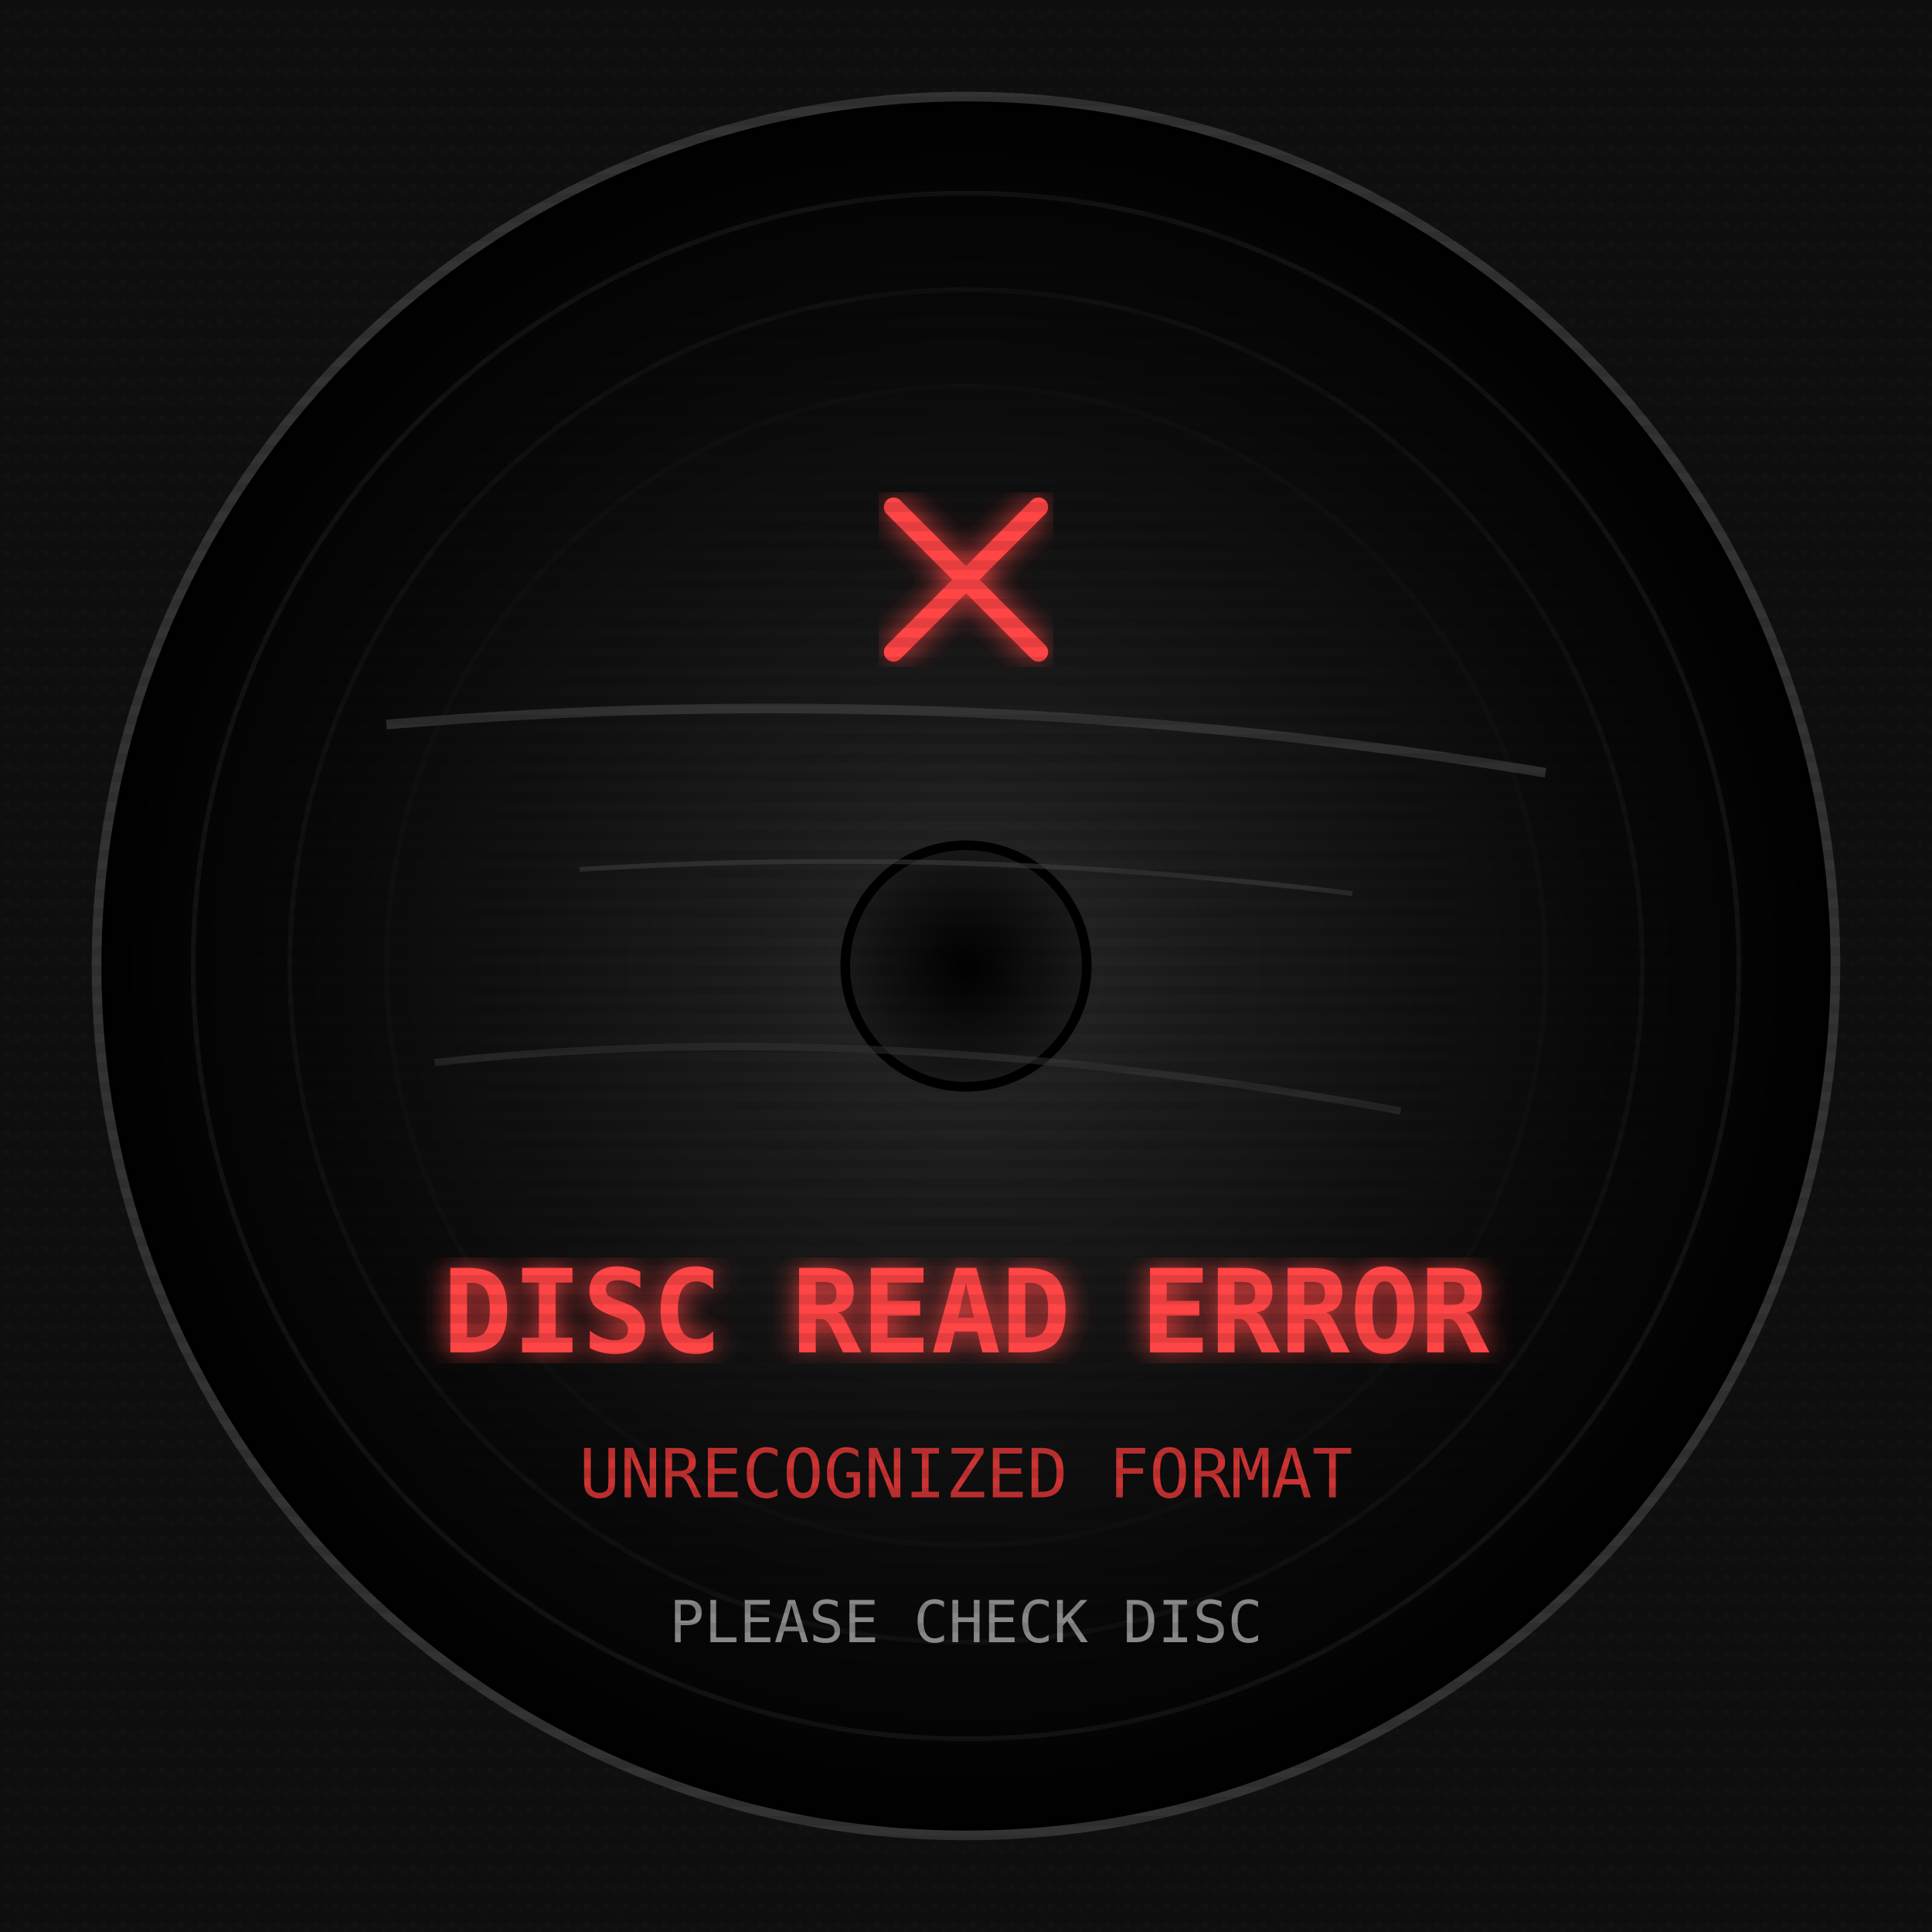
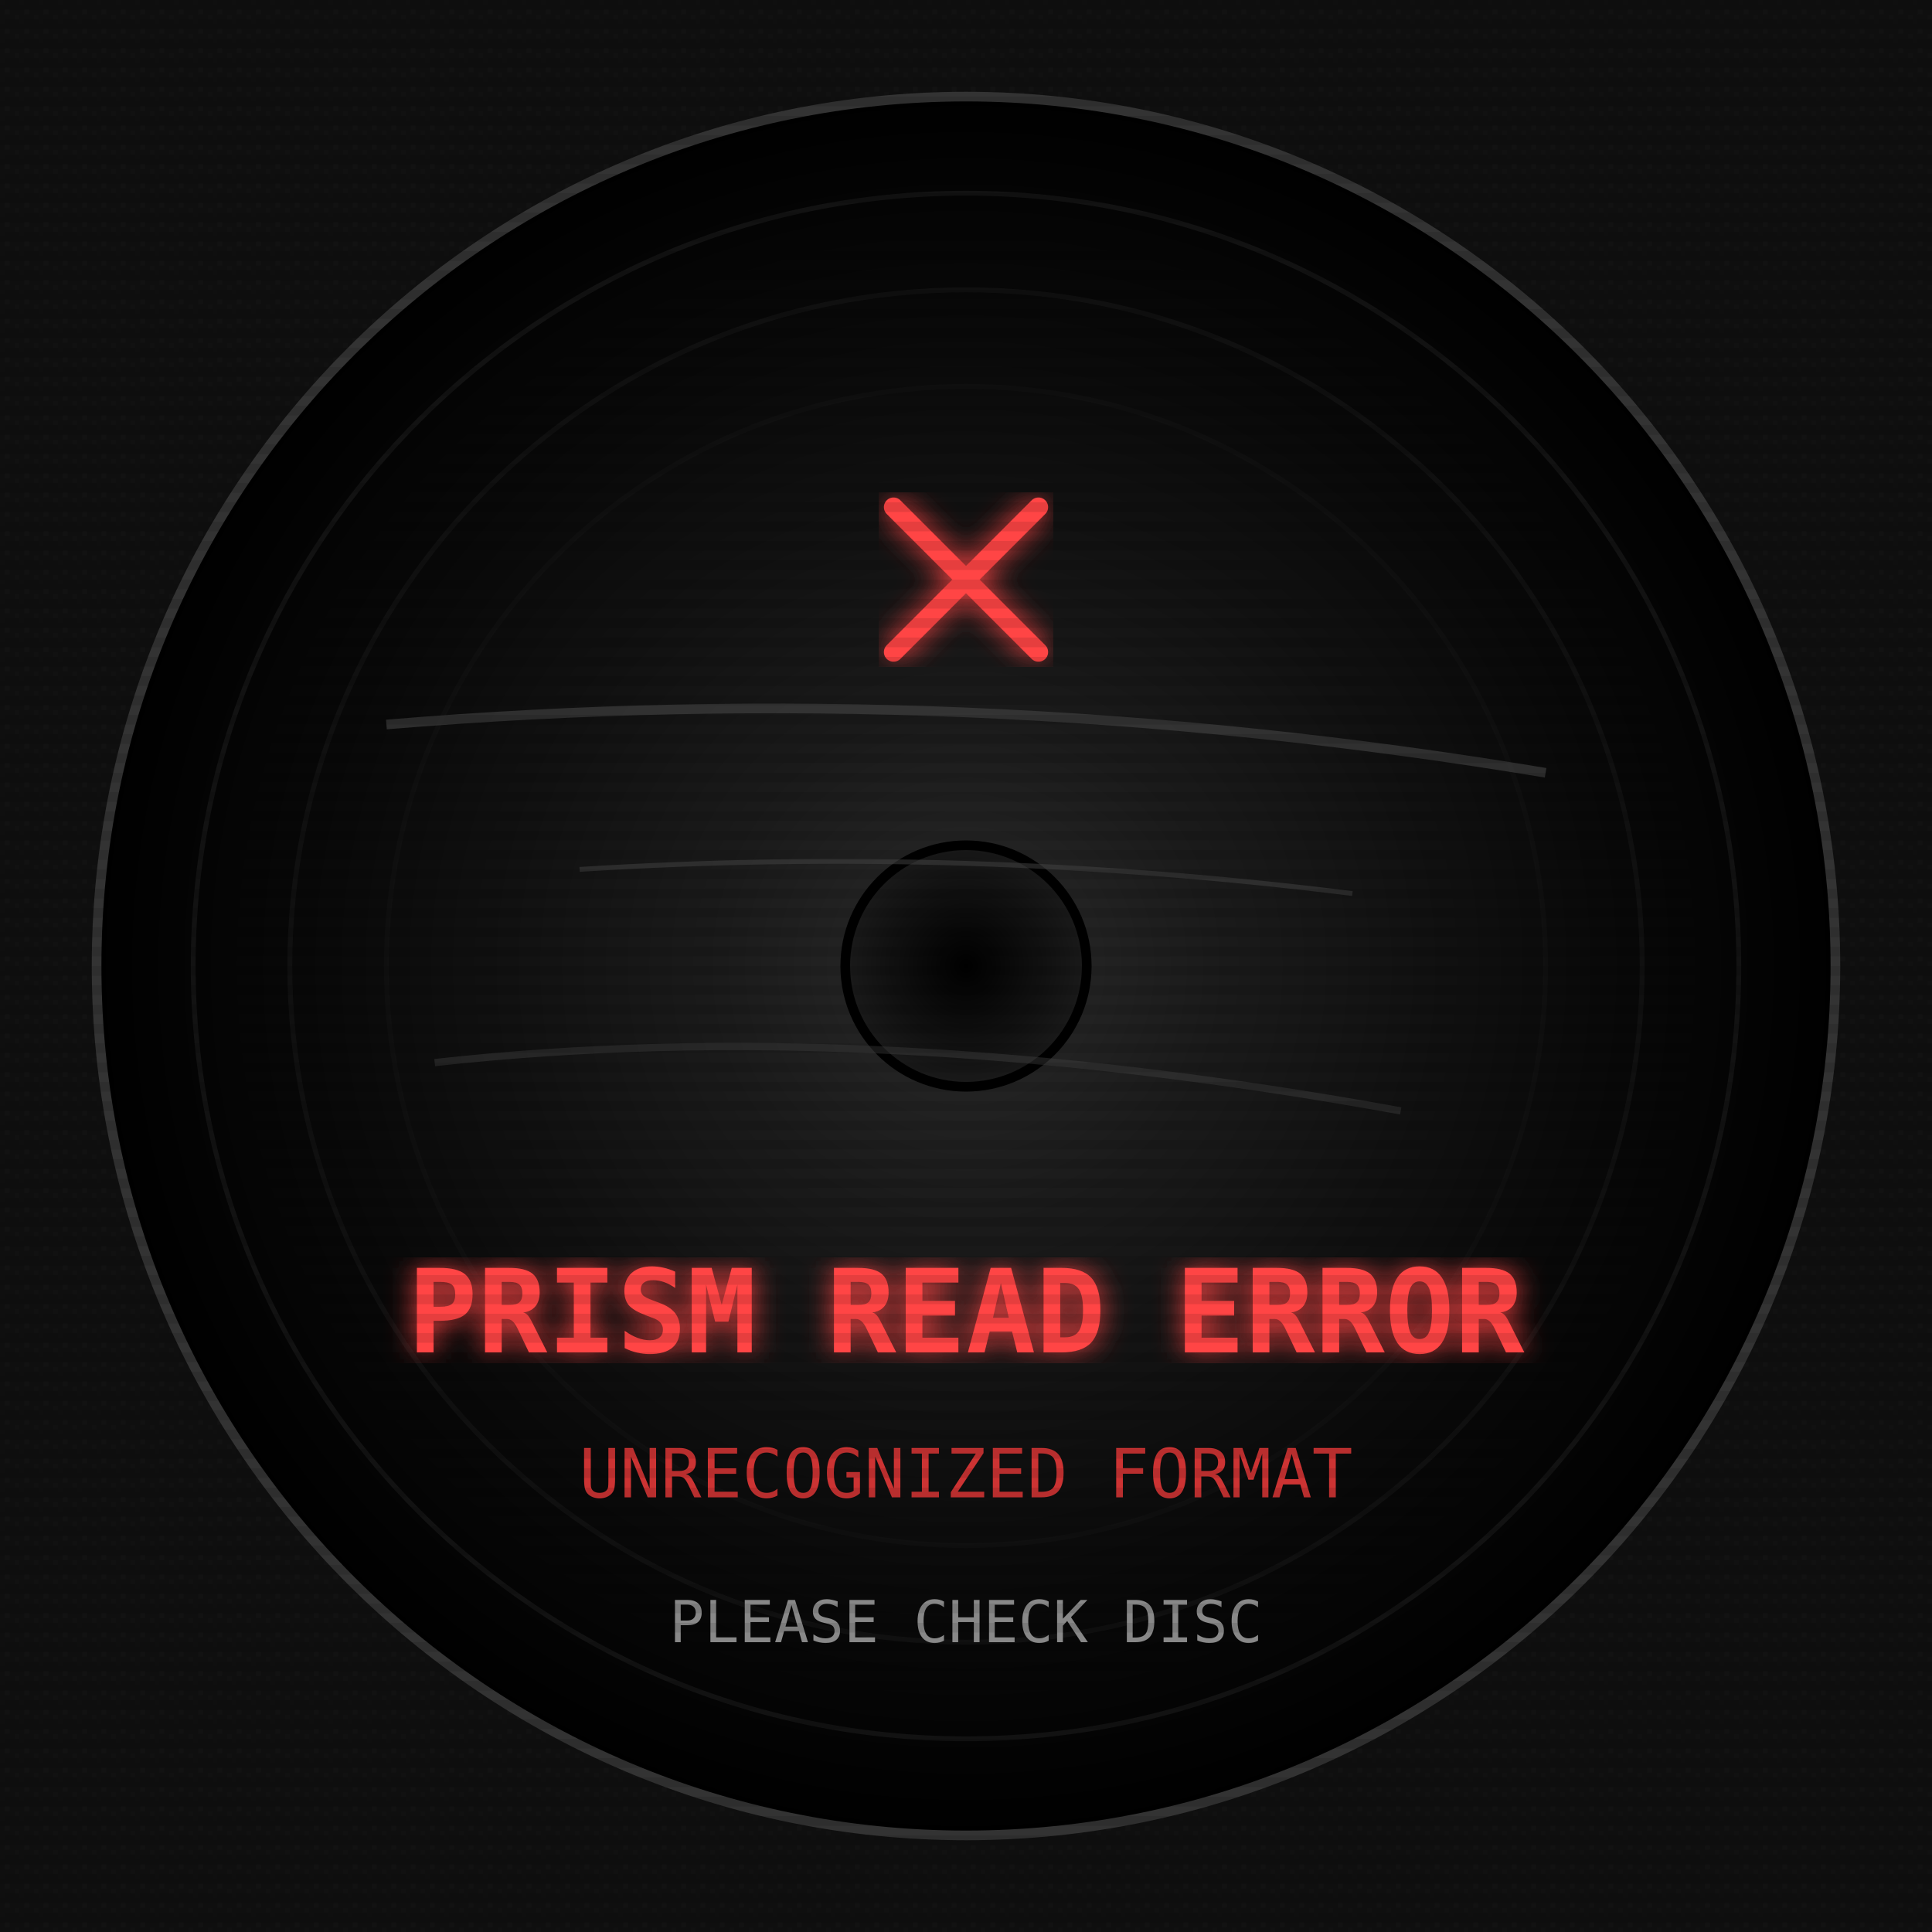
<svg xmlns="http://www.w3.org/2000/svg" width="400" height="400" viewBox="0 0 400 400">
  <defs>
    <radialGradient id="discGradient" cx="50%" cy="50%" r="50%">
      <stop offset="0%" style="stop-color:#2a2a2a;stop-opacity:1" />
      <stop offset="30%" style="stop-color:#1a1a1a;stop-opacity:1" />
      <stop offset="70%" style="stop-color:#0a0a0a;stop-opacity:1" />
      <stop offset="100%" style="stop-color:#000000;stop-opacity:1" />
    </radialGradient>
    <radialGradient id="holeGradient" cx="50%" cy="50%" r="50%">
      <stop offset="0%" style="stop-color:#000000;stop-opacity:1" />
      <stop offset="100%" style="stop-color:#1a1a1a;stop-opacity:1" />
    </radialGradient>
    <filter id="redGlow">
      <feGaussianBlur stdDeviation="3" result="coloredBlur" />
      <feMerge>
        <feMergeNode in="coloredBlur" />
        <feMergeNode in="SourceGraphic" />
      </feMerge>
    </filter>
    <pattern id="noise" patternUnits="userSpaceOnUse" width="4" height="4">
      <rect width="4" height="4" fill="#1a1a1a" />
      <rect x="0" y="0" width="1" height="1" fill="#2a2a2a" opacity="0.5" />
      <rect x="2" y="1" width="1" height="1" fill="#2a2a2a" opacity="0.3" />
      <rect x="1" y="2" width="1" height="1" fill="#2a2a2a" opacity="0.7" />
      <rect x="3" y="3" width="1" height="1" fill="#2a2a2a" opacity="0.4" />
    </pattern>
  </defs>
  <rect width="400" height="400" fill="#0a0a0a" />
  <rect width="400" height="400" fill="url(#noise)" opacity="0.3" />
  <circle cx="200" cy="200" r="180" fill="url(#discGradient)" stroke="#333" stroke-width="2" />
  <circle cx="200" cy="200" r="160" fill="none" stroke="#333" stroke-width="1" opacity="0.3" />
  <circle cx="200" cy="200" r="140" fill="none" stroke="#333" stroke-width="1" opacity="0.2" />
  <circle cx="200" cy="200" r="120" fill="none" stroke="#333" stroke-width="1" opacity="0.1" />
  <circle cx="200" cy="200" r="25" fill="url(#holeGradient)" stroke="#000" stroke-width="2" />
  <path d="M 80 150 Q 200 140 320 160" stroke="#444" stroke-width="2" fill="none" opacity="0.6" />
  <path d="M 90 220 Q 180 210 290 230" stroke="#444" stroke-width="1.5" fill="none" opacity="0.4" />
  <path d="M 120 180 Q 200 175 280 185" stroke="#444" stroke-width="1" fill="none" opacity="0.5" />
  <g transform="translate(200,120)">
    <path d="M -15 -15 L 15 15 M 15 -15 L -15 15" stroke="#ff4444" stroke-width="4" stroke-linecap="round" filter="url(#redGlow)" />
  </g>
  <text x="200" y="280" text-anchor="middle" font-family="monospace" font-size="24" font-weight="bold" fill="#ff4444" filter="url(#redGlow)">
-     DISC READ ERROR
+     PRISM READ ERROR
  </text>
  <text x="200" y="310" text-anchor="middle" font-family="monospace" font-size="14" fill="#cc3333">
    UNRECOGNIZED FORMAT
  </text>
  <text x="200" y="340" text-anchor="middle" font-family="monospace" font-size="12" fill="#888">
    PLEASE CHECK DISC
  </text>
  <defs>
    <pattern id="scanlines" patternUnits="userSpaceOnUse" width="1" height="4">
      <rect width="1" height="2" fill="#000" opacity="0.1" />
      <rect y="2" width="1" height="2" fill="transparent" />
    </pattern>
  </defs>
  <rect width="400" height="400" fill="url(#scanlines)" />
</svg>
